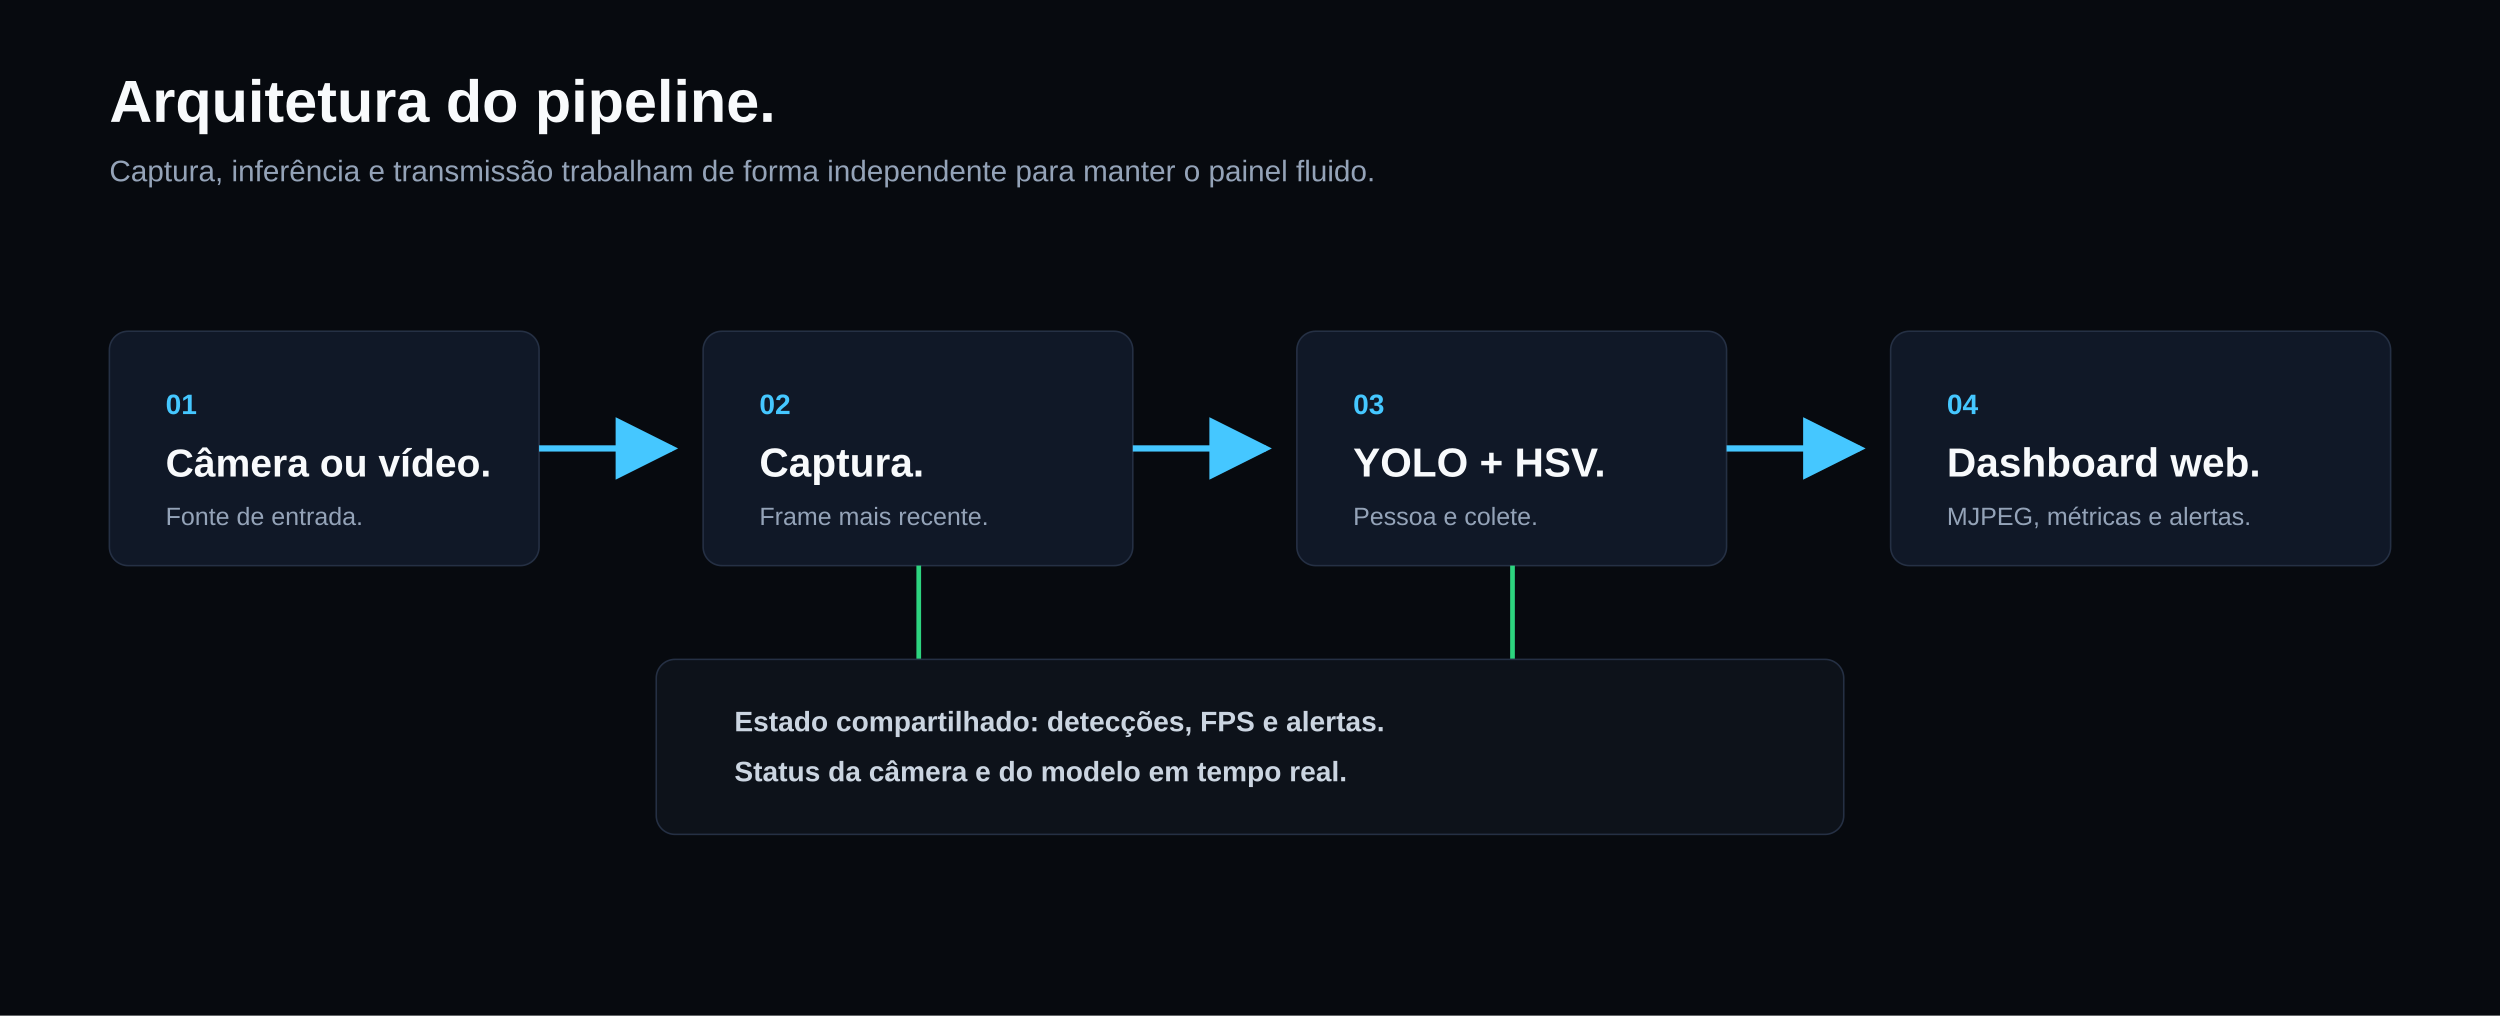
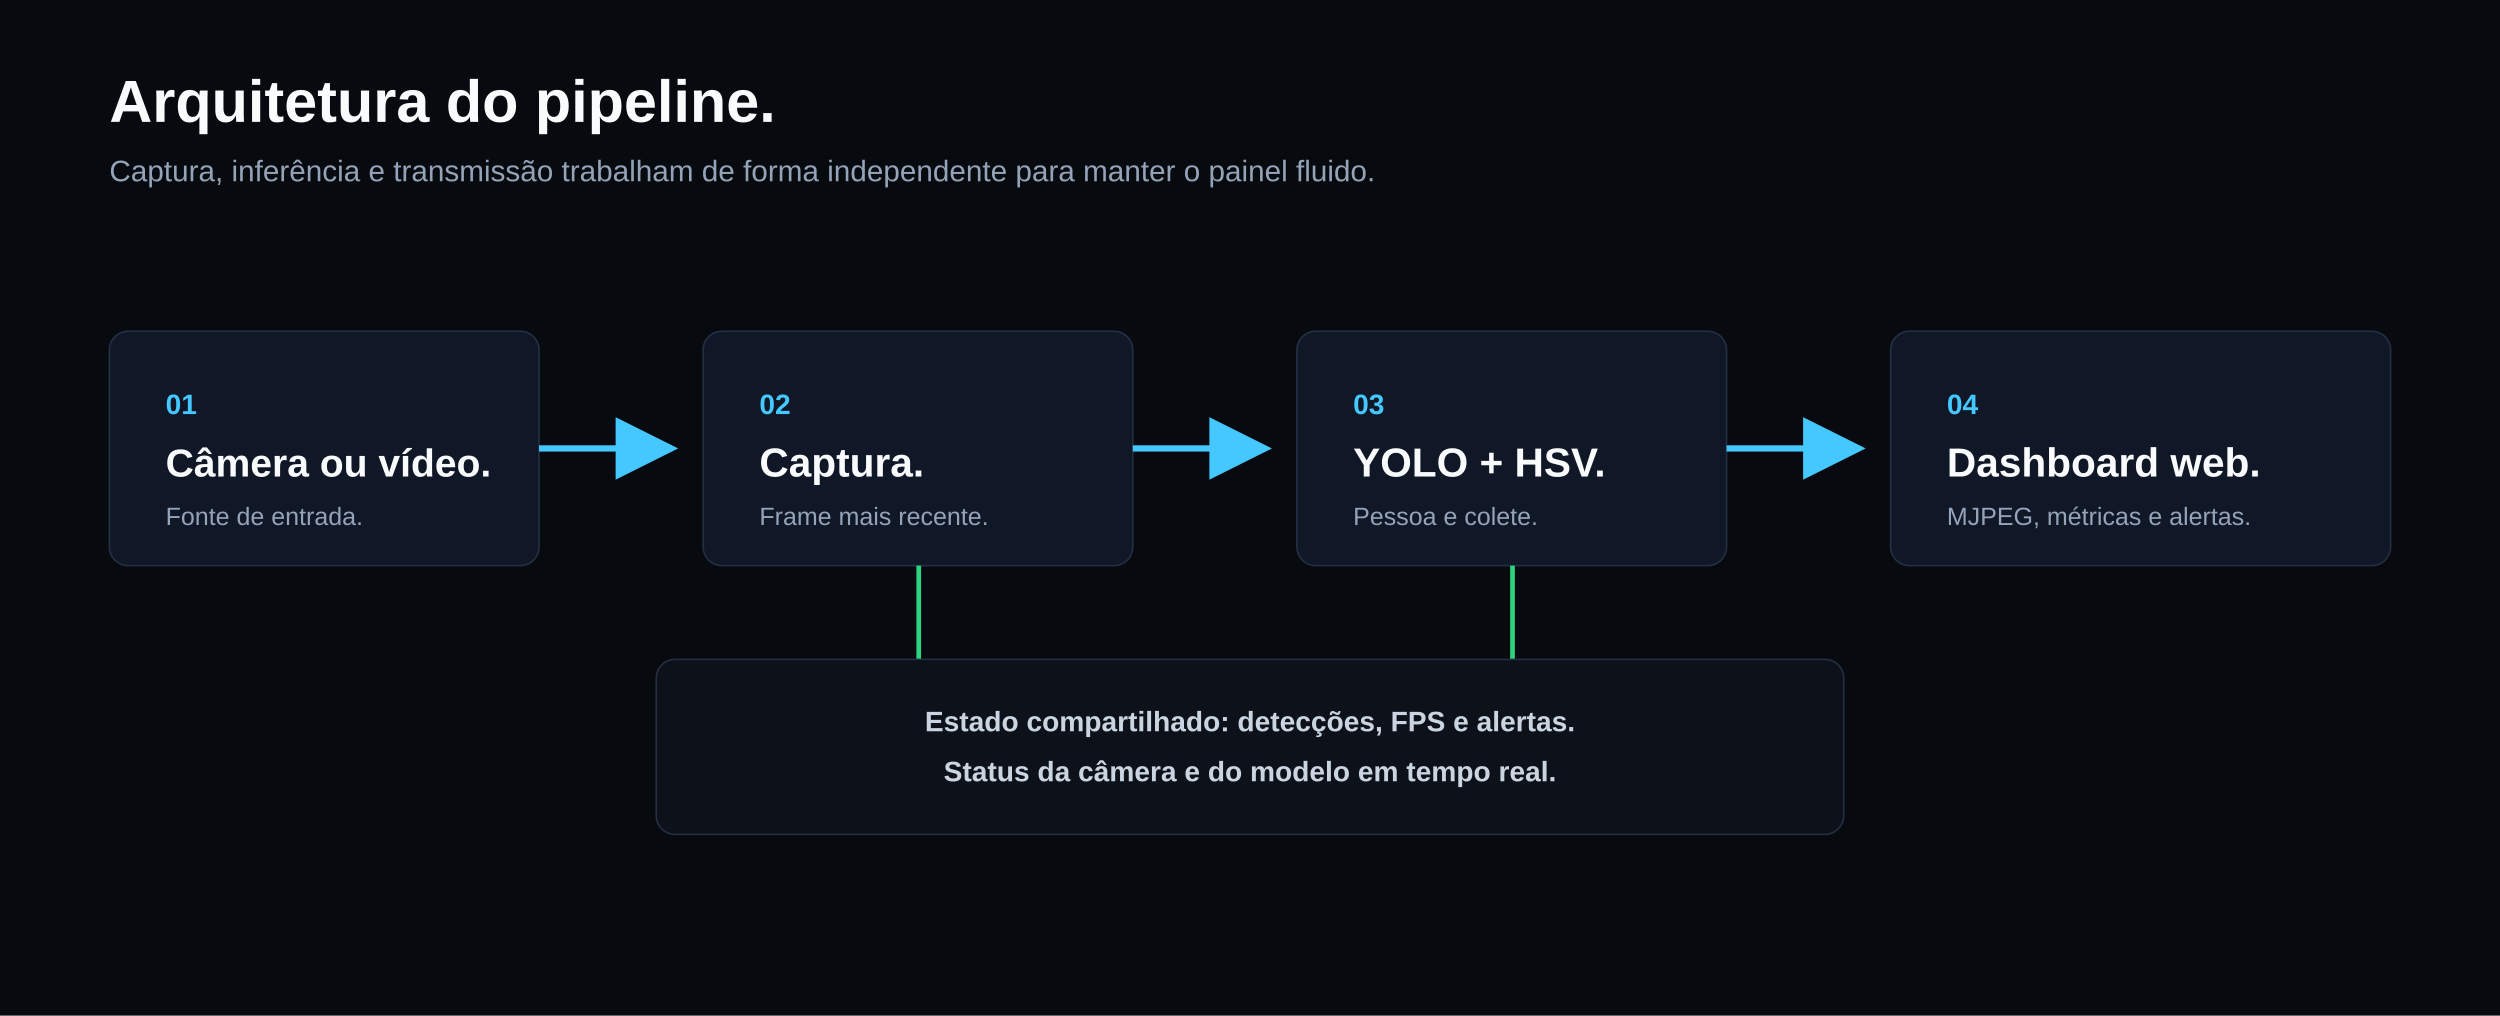
<svg xmlns="http://www.w3.org/2000/svg" width="1600" height="650" viewBox="0 0 1600 650" fill="none">
  <rect width="1600" height="650" fill="#070A0F" />
  <text x="70" y="78" fill="#F8FAFC" font-family="Segoe UI, Arial" font-size="38" font-weight="850">Arquitetura do pipeline.</text>
  <text x="70" y="116" fill="#94A3B8" font-family="Segoe UI, Arial" font-size="19">Captura, inferência e transmissão trabalham de forma independente para manter o painel fluido.</text>
  <defs>
    <marker id="arrow" markerWidth="14" markerHeight="14" refX="11" refY="7" orient="auto" markerUnits="strokeWidth">
      <path d="M2 2L12 7L2 12V2Z" fill="#45C7FF" />
    </marker>
  </defs>
  <g font-family="Segoe UI, Arial">
    <rect x="70" y="212" width="275" height="150" rx="12" fill="#101827" stroke="#253044" />
    <text x="106" y="265" fill="#45C7FF" font-size="18" font-weight="850">01</text>
    <text x="106" y="305" fill="#F8FAFC" font-size="25" font-weight="850">Câmera ou vídeo.</text>
    <text x="106" y="336" fill="#94A3B8" font-size="16">Fonte de entrada.</text>
    <line x1="345" y1="287" x2="430" y2="287" stroke="#45C7FF" stroke-width="4" marker-end="url(#arrow)" />
    <rect x="450" y="212" width="275" height="150" rx="12" fill="#101827" stroke="#253044" />
    <text x="486" y="265" fill="#45C7FF" font-size="18" font-weight="850">02</text>
    <text x="486" y="305" fill="#F8FAFC" font-size="26" font-weight="850">Captura.</text>
    <text x="486" y="336" fill="#94A3B8" font-size="16">Frame mais recente.</text>
    <line x1="725" y1="287" x2="810" y2="287" stroke="#45C7FF" stroke-width="4" marker-end="url(#arrow)" />
    <rect x="830" y="212" width="275" height="150" rx="12" fill="#101827" stroke="#253044" />
    <text x="866" y="265" fill="#45C7FF" font-size="18" font-weight="850">03</text>
    <text x="866" y="305" fill="#F8FAFC" font-size="26" font-weight="850">YOLO + HSV.</text>
    <text x="866" y="336" fill="#94A3B8" font-size="16">Pessoa e colete.</text>
    <line x1="1105" y1="287" x2="1190" y2="287" stroke="#45C7FF" stroke-width="4" marker-end="url(#arrow)" />
    <rect x="1210" y="212" width="320" height="150" rx="12" fill="#101827" stroke="#253044" />
    <text x="1246" y="265" fill="#45C7FF" font-size="18" font-weight="850">04</text>
    <text x="1246" y="305" fill="#F8FAFC" font-size="26" font-weight="850">Dashboard web.</text>
    <text x="1246" y="336" fill="#94A3B8" font-size="16">MJPEG, métricas e alertas.</text>
    <line x1="588" y1="362" x2="588" y2="422" stroke="#2DD47F" stroke-width="3" />
    <line x1="968" y1="362" x2="968" y2="422" stroke="#2DD47F" stroke-width="3" />
    <rect x="420" y="422" width="760" height="112" rx="12" fill="#0D121A" stroke="#253044" />
-     <text x="470" y="468" fill="#CBD5E1" font-size="18" font-weight="700">Estado compartilhado: detecções, FPS e alertas.</text>
-     <text x="470" y="500" fill="#CBD5E1" font-size="18" font-weight="700">Status da câmera e do modelo em tempo real.</text>
+     <text x="800" y="468" text-anchor="middle" fill="#CBD5E1" font-size="18" font-weight="700">Estado compartilhado: detecções, FPS e alertas.</text>
+     <text x="800" y="500" text-anchor="middle" fill="#CBD5E1" font-size="18" font-weight="700">Status da câmera e do modelo em tempo real.</text>
  </g>
</svg>
